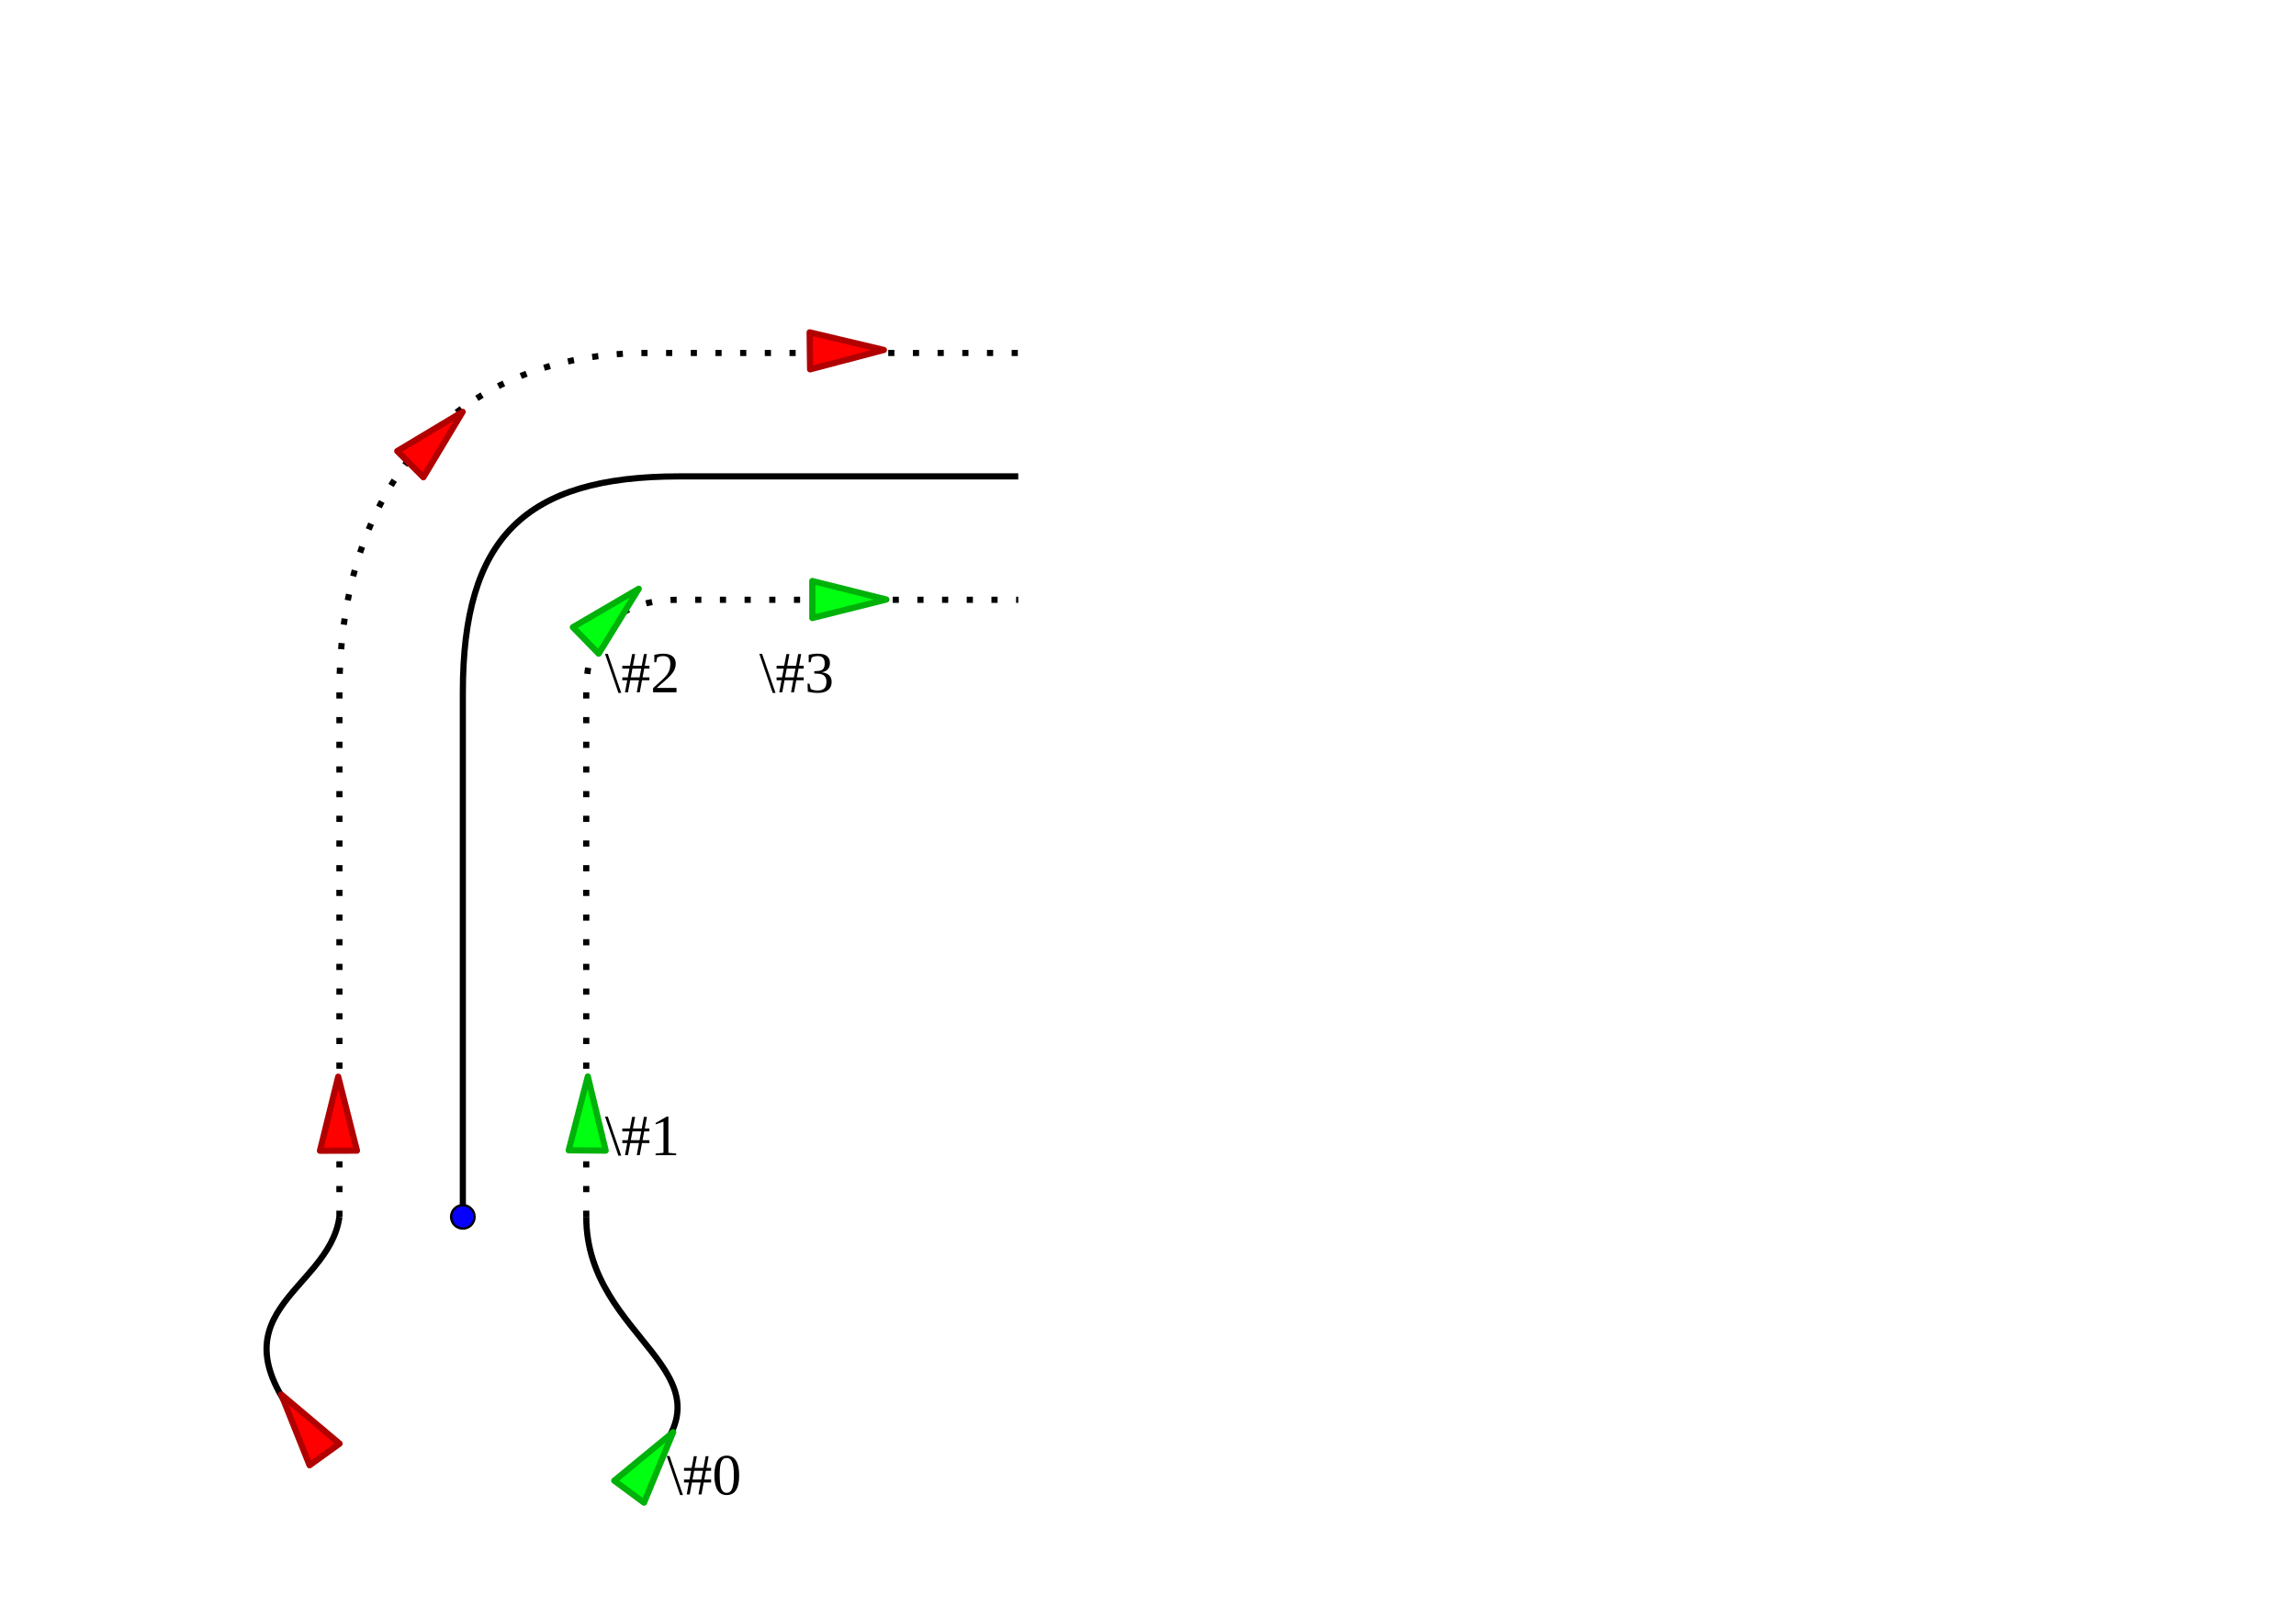
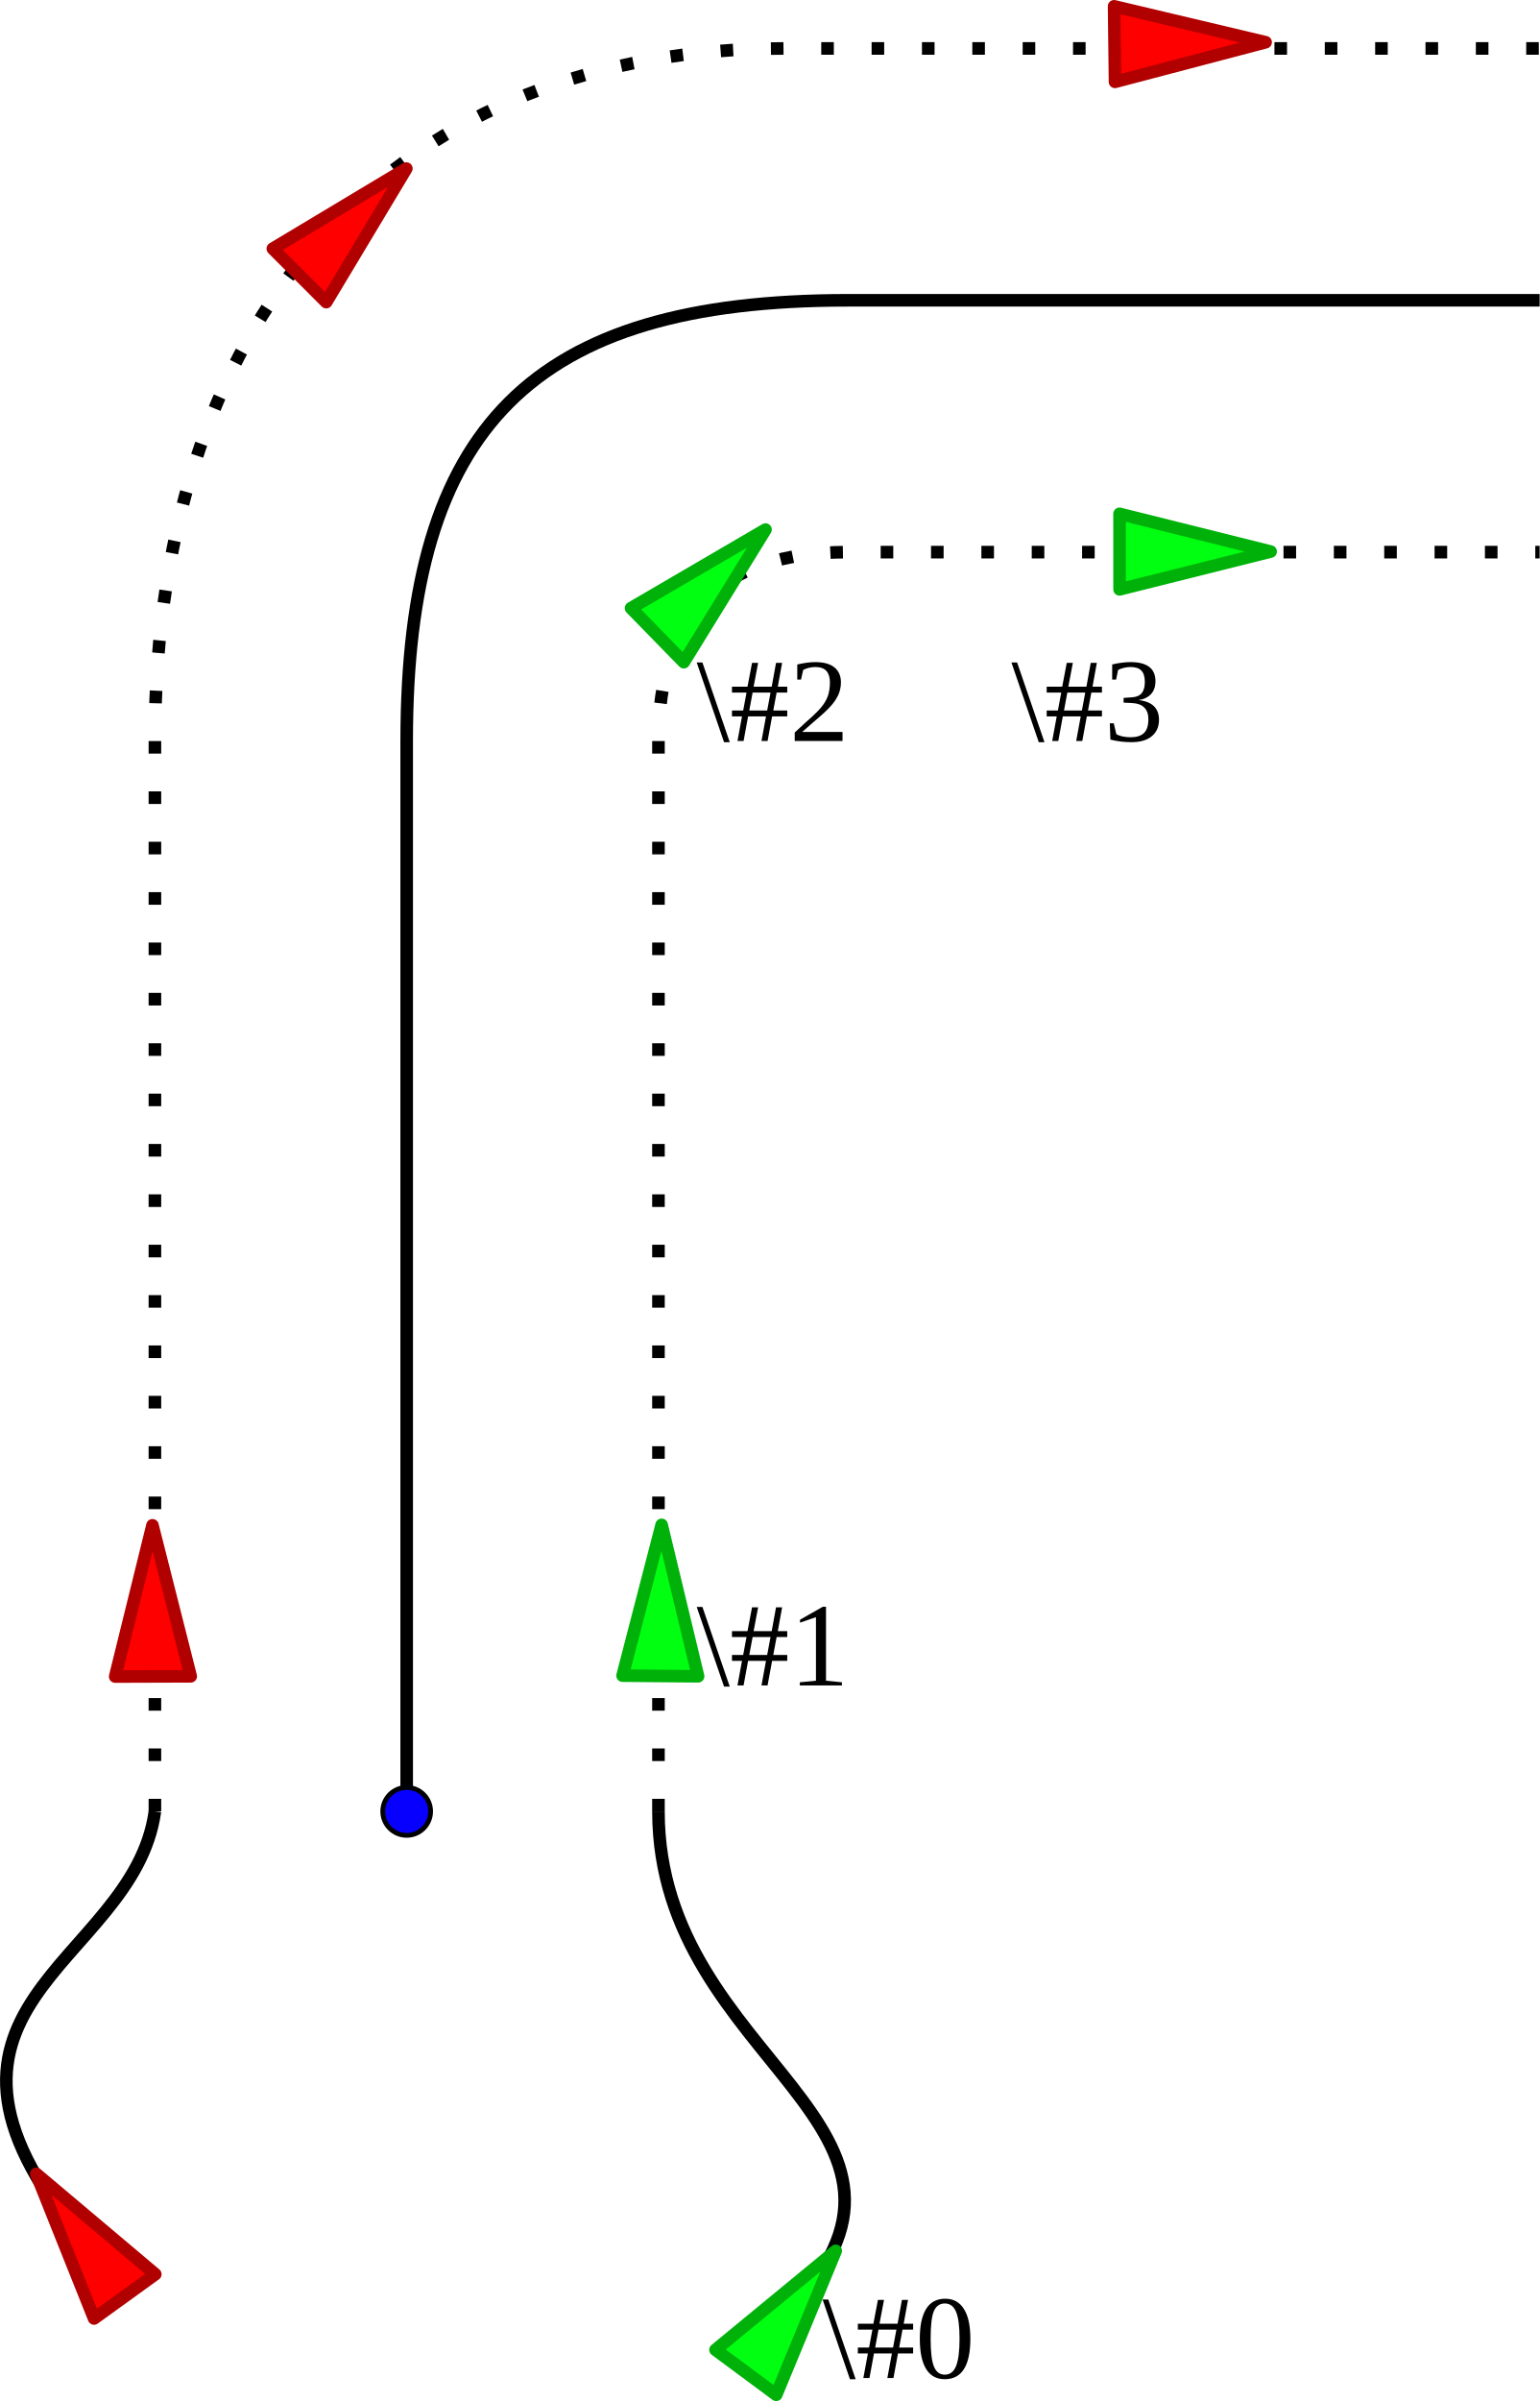
- <svg xmlns="http://www.w3.org/2000/svg" width="372.047" height="262.205" id="svg2" version="1.1">
+ <svg xmlns="http://www.w3.org/2000/svg" width="122.306" height="190.669" id="svg2" version="1.1">
  <defs id="defs4">
-     <marker orient="auto" refY="0.0" refX="0.0" id="Arrow1Mend" style="overflow:visible;">
-       <path id="path3782" d="M 0.0,0.0 L 5.0,-5.0 L -12.5,0.0 L 5.0,5.0 L 0.0,0.0 z " style="fill-rule:evenodd;stroke:#000000;stroke-width:1.0pt;" transform="scale(0.4) rotate(180) translate(10,0)" />
+     <marker orient="auto" refY="0" refX="0" id="Arrow1Mend" style="overflow:visible">
+       <path id="path3782" d="M 0,0 5,-5 -12.5,0 5,5 0,0 z" style="fill-rule:evenodd;stroke:#000000;stroke-width:1pt" transform="matrix(-0.4,0,0,-0.4,-4,0)" />
    </marker>
  </defs>
-   <g id="layer1" transform="translate(0,-790.1574)">
+   <g id="layer1" transform="translate(-42.69429,-843.5154)">
    <path style="fill:none;stroke:#000000;stroke-width:1;stroke-linecap:butt;stroke-linejoin:miter;stroke-miterlimit:4;stroke-opacity:1;stroke-dasharray:1, 3;stroke-dashoffset:0" d="m 55,197.205 0,-85 C 55,77.205 75,57.205 105,57.205 l 60,0" id="path4401" transform="translate(0,790.1574)" />
    <path style="fill:none;stroke:#000000;stroke-width:1px;stroke-linecap:butt;stroke-linejoin:miter;stroke-opacity:1" d="m 75,197.205 0,-85 C 75,87.205 85,77.205 110,77.205 l 55,0" id="path3759" transform="translate(0,790.1574)" />
-     <path style="fill:#0800ff;stroke:#000000;stroke-width:1;stroke-linecap:round;stroke-linejoin:round;stroke-miterlimit:4;stroke-opacity:1;stroke-dasharray:none;stroke-dashoffset:0;fill-opacity:1" id="path4397" d="m 80,197.205 c 0,2.761 -2.239,5 -5,5 -2.761,0 -5,-2.239 -5,-5 0,-2.761 2.239,-5 5,-5 2.761,0 5,2.239 5,5 z" transform="matrix(0.3801337,0,0,0.3801337,46.48998,912.398)" />
+     <path style="fill:#0800ff;fill-opacity:1;stroke:#000000;stroke-width:1;stroke-linecap:round;stroke-linejoin:round;stroke-miterlimit:4;stroke-opacity:1;stroke-dasharray:none;stroke-dashoffset:0" id="path4397" d="m 80,197.205 c 0,2.761 -2.239,5 -5,5 -2.761,0 -5,-2.239 -5,-5 0,-2.761 2.239,-5 5,-5 2.761,0 5,2.239 5,5 z" transform="matrix(0.3801337,0,0,0.3801337,46.48998,912.398)" />
    <path transform="translate(0,790.1574)" id="path4399" d="m 95,197.205 0,-85 c 0,-10 5,-15 15,-15 l 55,0" style="fill:none;stroke:#000000;stroke-width:1;stroke-linecap:butt;stroke-linejoin:miter;stroke-miterlimit:4;stroke-opacity:1;stroke-dasharray:1, 3;stroke-dashoffset:0" />
    <path style="fill:none;stroke:#000000;stroke-width:1px;stroke-linecap:butt;stroke-linejoin:miter;stroke-opacity:1;marker-start:none" d="m 55,197.205 c -1.71,12.405 -22.134,15.34 -5,35" id="path4409" transform="translate(0,790.1574)" />
    <path style="fill:none;stroke:#000000;stroke-width:1px;stroke-linecap:butt;stroke-linejoin:miter;stroke-opacity:1;marker-start:none" d="m 95,197.205 c 0,20 25,25 10,40" id="path4411" transform="translate(0,790.1574)" />
    <path id="path3757" d="m 99.534,1030.12 9.549,-7.862 -4.726,11.431 z" style="fill:#00ff10;fill-opacity:1;stroke:#00b10a;stroke-width:1px;stroke-linecap:round;stroke-linejoin:round;stroke-opacity:1" />
    <path style="fill:#ff0000;fill-opacity:1;stroke:#b10000;stroke-width:1px;stroke-linecap:round;stroke-linejoin:round;stroke-opacity:1" d="m 50.166,1027.63 -4.593,-11.485 9.457,7.972 z" id="path2987" />
    <path id="path5159" d="m 92.822,891.807 10.682,-6.237 -6.49,10.53 z" style="fill:#00ff10;fill-opacity:1;stroke:#00b10a;stroke-width:1px;stroke-linecap:round;stroke-linejoin:round;stroke-opacity:1" />
    <path style="fill:#00ff10;fill-opacity:1;stroke:#00b10a;stroke-width:1px;stroke-linecap:round;stroke-linejoin:round;stroke-opacity:1" d="m 131.629,884.319 12.001,2.996 -11.999,3.004 z" id="path5163" />
    <path id="path5165" d="m 131.195,844.016 12.036,2.854 -11.963,3.146 z" style="fill:#ff0000;fill-opacity:1;stroke:#b10000;stroke-width:1px;stroke-linecap:round;stroke-linejoin:round;stroke-opacity:1" />
    <text xml:space="preserve" style="font-size:9.465px;font-style:normal;font-weight:normal;text-align:center;line-height:125%;letter-spacing:0px;word-spacing:0px;text-anchor:middle;fill:#000000;fill-opacity:1;stroke:none;font-family:Times New Roman;-inkscape-font-specification:Times New Roman" x="110" y="977.362" id="text5167">
      <tspan id="tspan5169" x="110" y="977.362">\#1</tspan>
    </text>
    <text id="text5171" y="902.362" x="110" style="font-size:9.465px;font-style:normal;font-weight:normal;text-align:center;line-height:125%;letter-spacing:0px;word-spacing:0px;text-anchor:middle;fill:#000000;fill-opacity:1;stroke:none;font-family:Times New Roman;-inkscape-font-specification:Times New Roman" xml:space="preserve">
      <tspan y="902.362" x="110" id="tspan5173">\#2</tspan>
    </text>
    <text xml:space="preserve" style="font-size:9.465px;font-style:normal;font-weight:normal;text-align:center;line-height:125%;letter-spacing:0px;word-spacing:0px;text-anchor:middle;fill:#000000;fill-opacity:1;stroke:none;font-family:Times New Roman;-inkscape-font-specification:Times New Roman" x="135" y="902.362" id="text5175">
      <tspan id="tspan5177" x="135" y="902.362">\#3</tspan>
    </text>
    <text id="text5179" y="1032.362" x="120" style="font-size:9.465px;font-style:normal;font-weight:normal;text-align:center;line-height:125%;letter-spacing:0px;word-spacing:0px;text-anchor:middle;fill:#000000;fill-opacity:1;stroke:none;font-family:Times New Roman;-inkscape-font-specification:Times New Roman" xml:space="preserve">
      <tspan y="1032.362" x="120" id="tspan5181">\#0</tspan>
    </text>
    <path style="fill:#00ff10;fill-opacity:1;stroke:#00b10a;stroke-width:1px;stroke-linecap:round;stroke-linejoin:round;stroke-opacity:1" d="m 92.149,976.582 3.104,-11.974 2.896,12.025 z" id="path5155" />
    <path id="path5157" d="m 51.844,976.653 2.962,-12.009 3.038,11.99 z" style="fill:#ff0000;fill-opacity:1;stroke:#b10000;stroke-width:1px;stroke-linecap:round;stroke-linejoin:round;stroke-opacity:1" />
    <path style="fill:#ff0000;fill-opacity:1;stroke:#b10000;stroke-width:1px;stroke-linecap:round;stroke-linejoin:round;stroke-opacity:1" d="m 64.366,863.263 10.607,-6.362 -6.365,10.606 z" id="path5161" />
  </g>
</svg>
